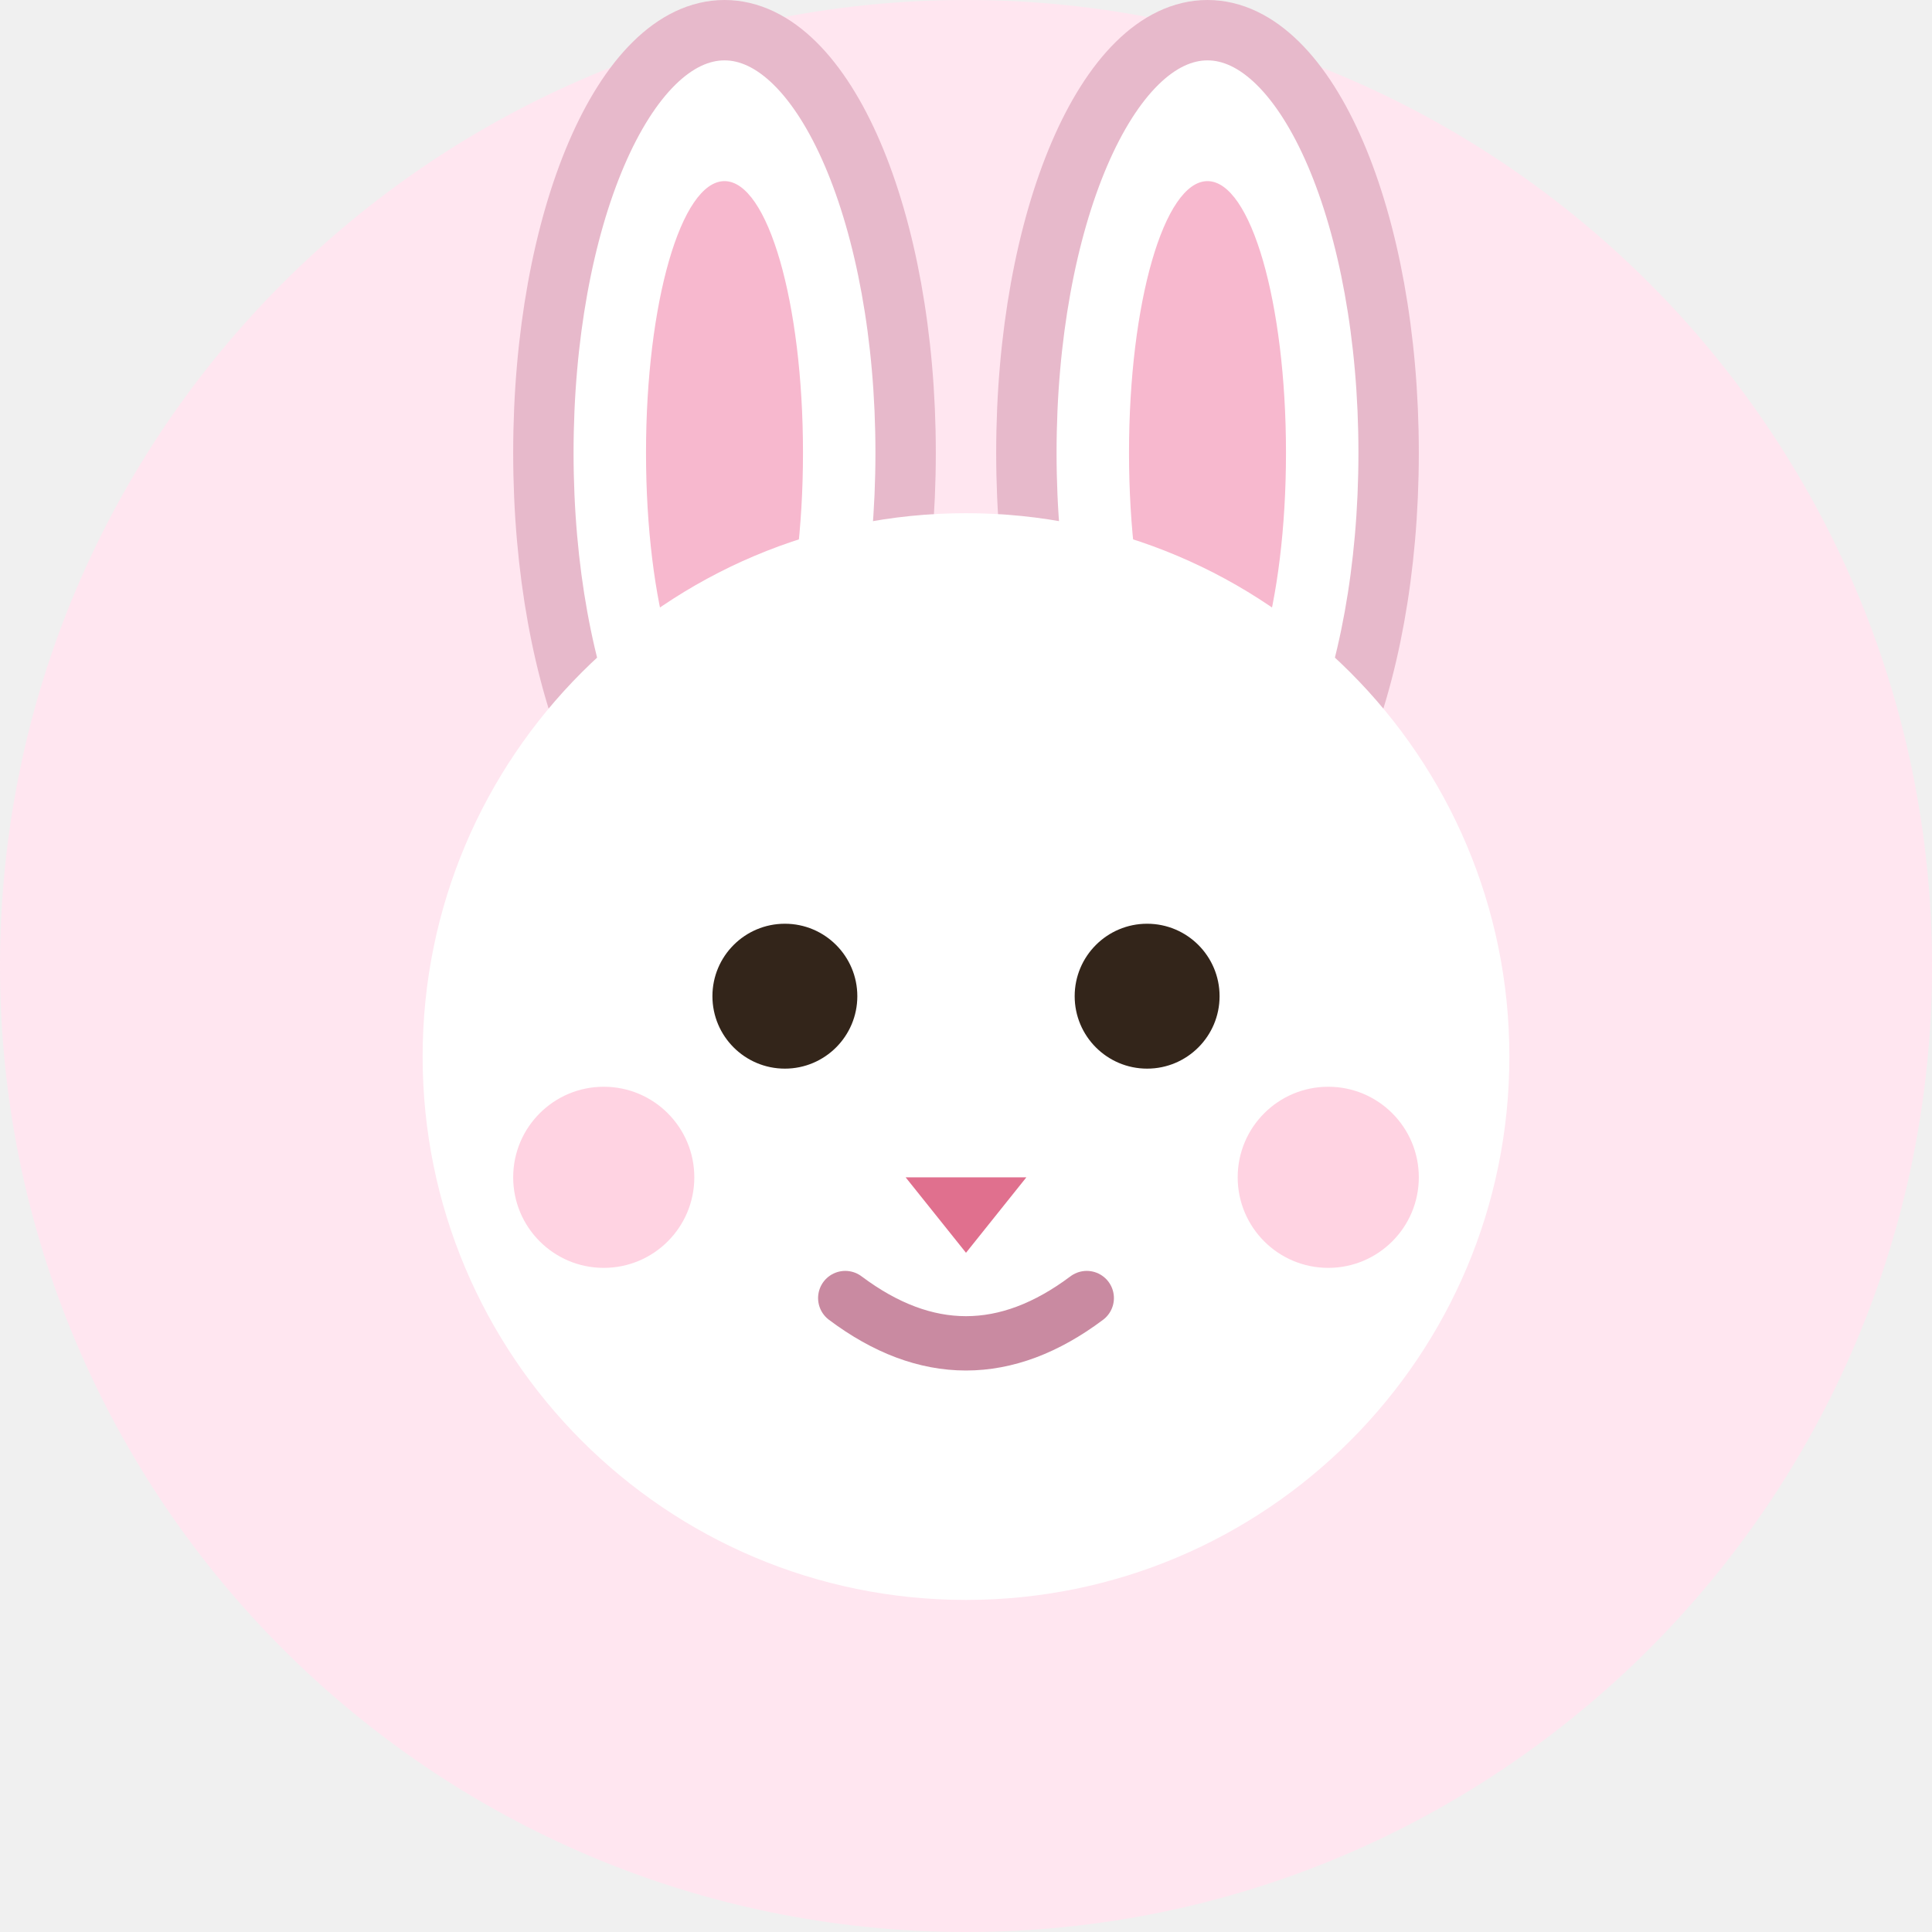
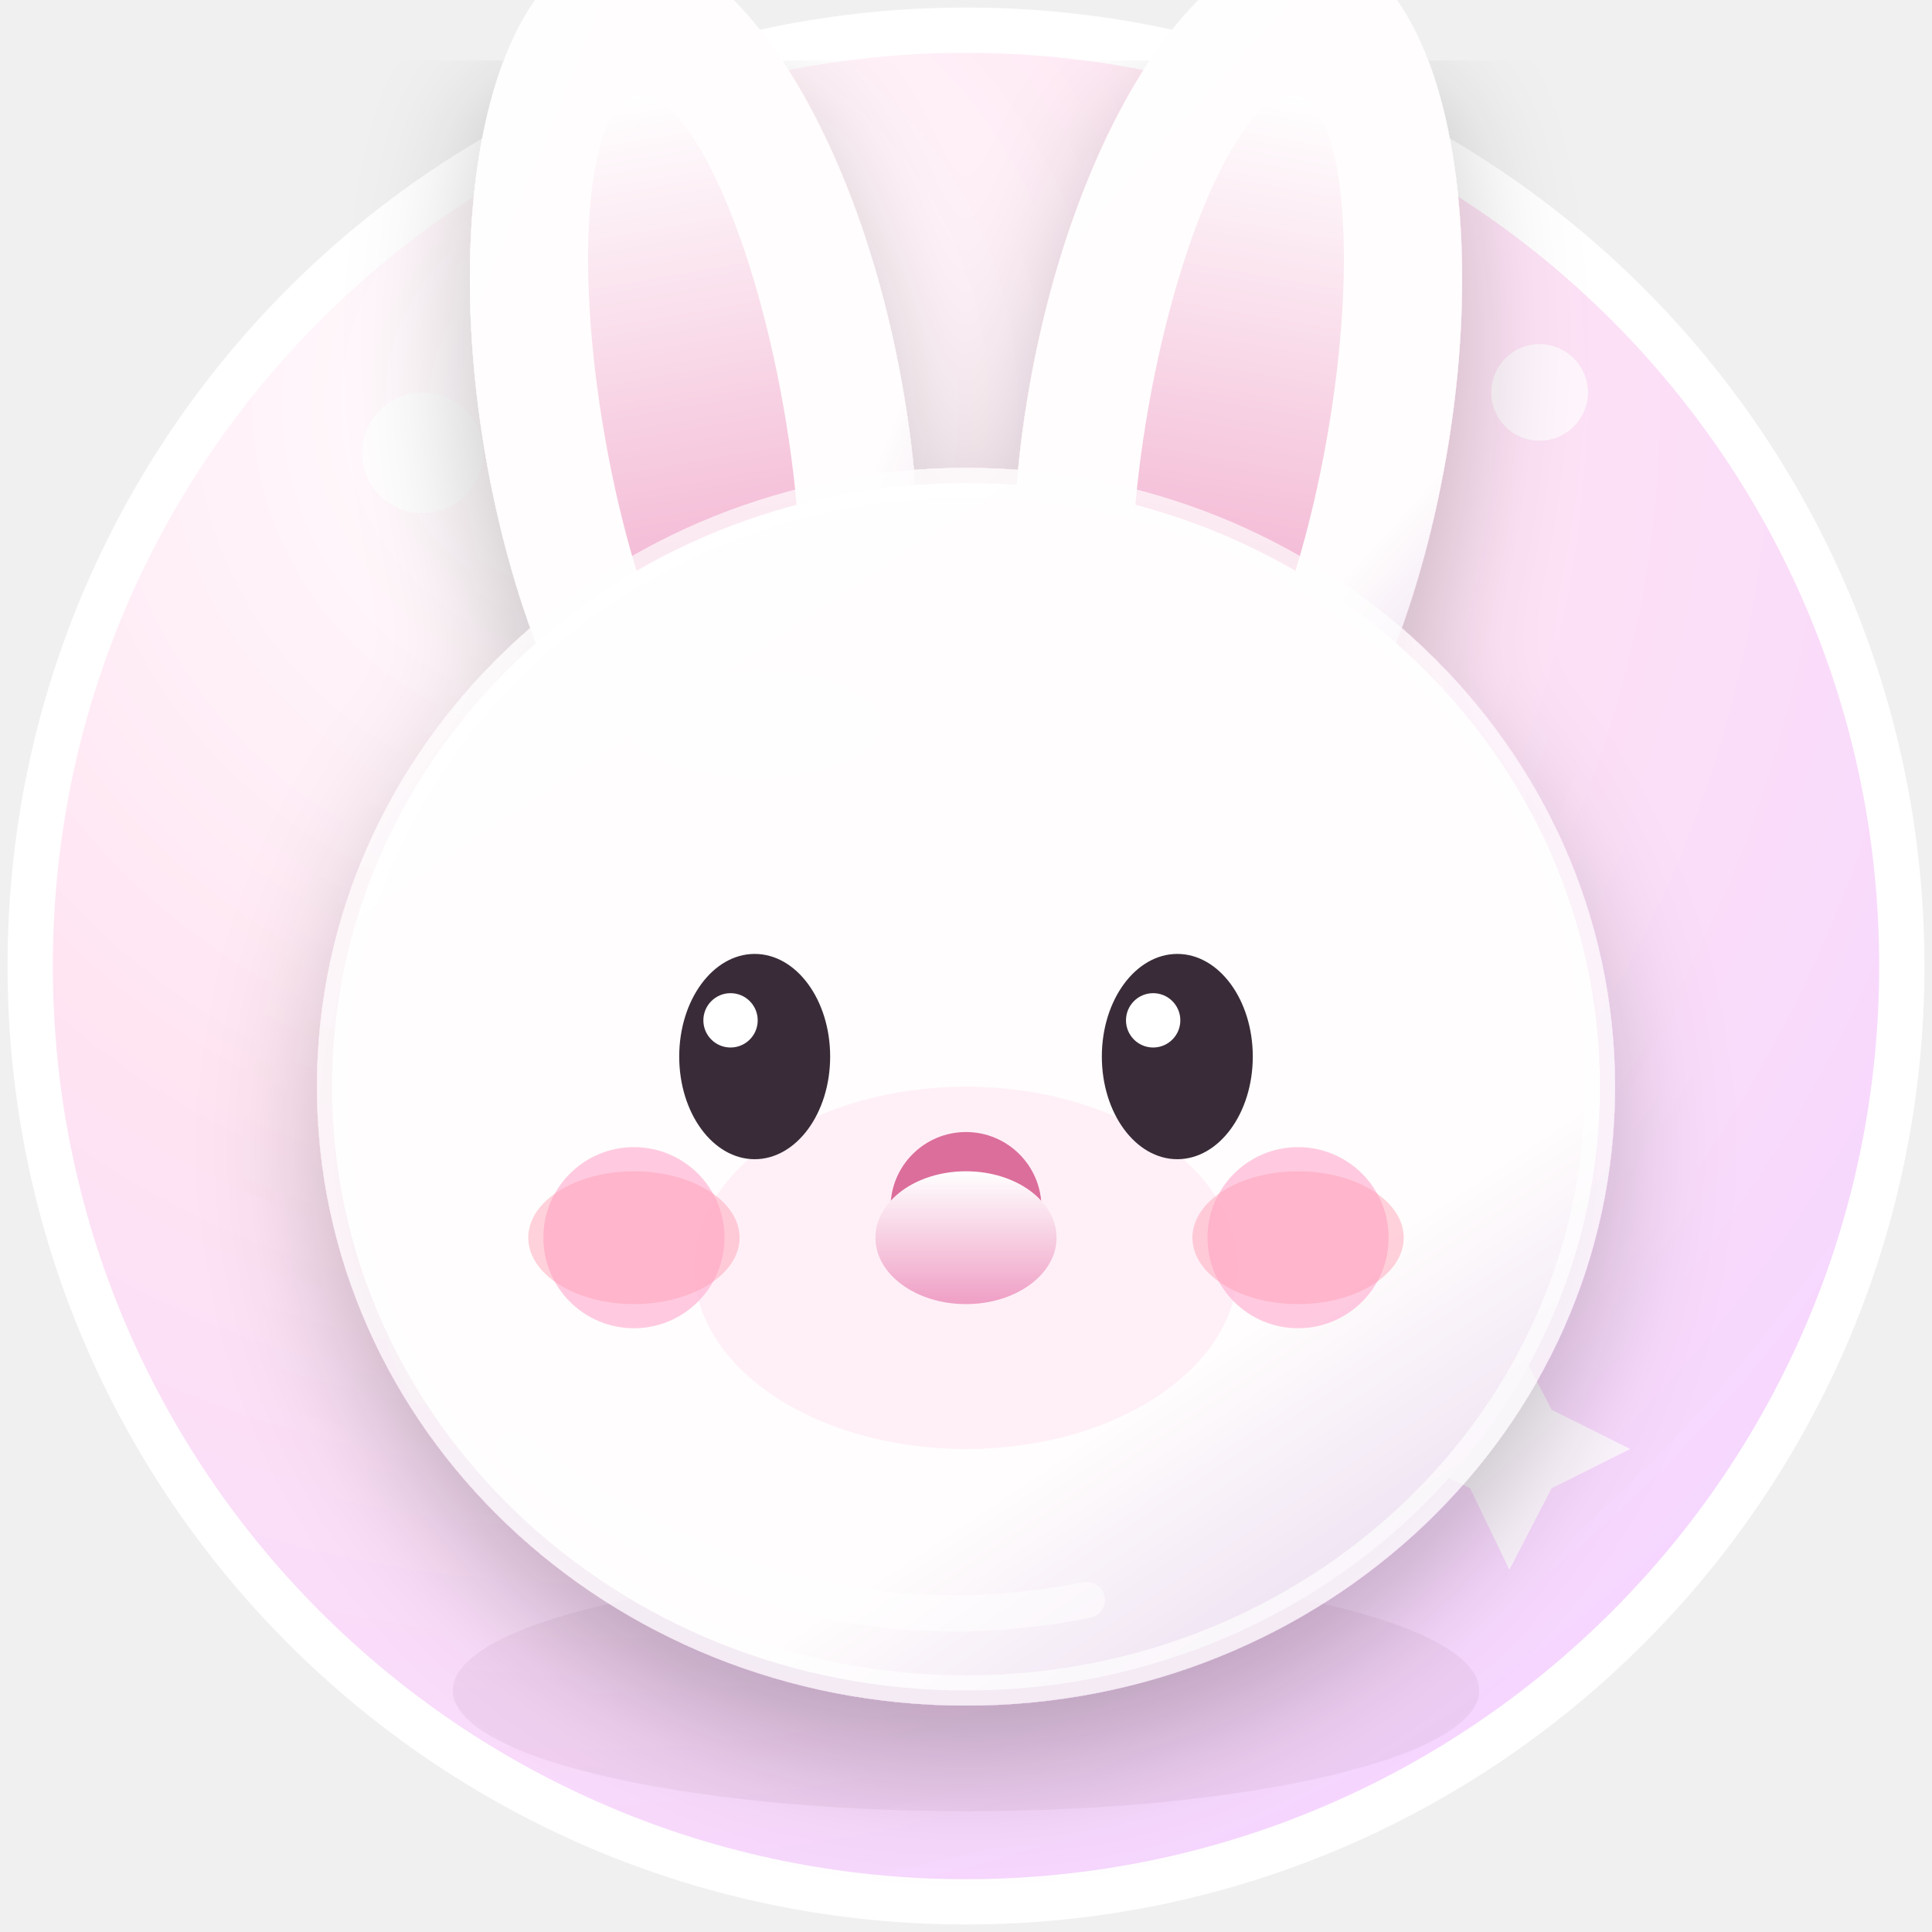
<svg xmlns="http://www.w3.org/2000/svg" viewBox="0 0 64 64" role="img" aria-label="Thỏ trắng">
-   <circle cx="32" cy="32" r="32" fill="#ffe6f0" />
-   <ellipse cx="24" cy="15" rx="6" ry="14" fill="#fff" stroke="#e7b9cb" stroke-width="2" />
-   <ellipse cx="40" cy="15" rx="6" ry="14" fill="#fff" stroke="#e7b9cb" stroke-width="2" />
-   <ellipse cx="24" cy="15" rx="2.6" ry="9" fill="#f7b8ce" />
-   <ellipse cx="40" cy="15" rx="2.6" ry="9" fill="#f7b8ce" />
-   <circle cx="32" cy="35" r="18" fill="#fff" />
-   <circle cx="26" cy="33" r="2.4" fill="#33251a" />
-   <circle cx="38" cy="33" r="2.4" fill="#33251a" />
-   <path d="M30 39h4l-2 2.5z" fill="#e0708e" />
-   <path d="M28 43q4 3 8 0" stroke="#c98aa1" stroke-width="1.8" fill="none" stroke-linecap="round" />
-   <circle cx="20" cy="39" r="3" fill="#ffd3e2" />
-   <circle cx="44" cy="39" r="3" fill="#ffd3e2" />
+   <defs>
+     <radialGradient id="bg" cx="30%" cy="20%" r="85%">
+       <stop stop-color="#fff" />
+       <stop offset=".48" stop-color="#ffe5f2" />
+       <stop offset="1" stop-color="#f6d6ff" />
+     </radialGradient>
+     <linearGradient id="fur" x1=".15" y1="0" x2=".85" y2="1">
+       <stop stop-color="#fff" />
+       <stop offset=".24" stop-color="#fffdfd" />
+       <stop offset=".74" stop-color="#fffdfd" />
+       <stop offset="1" stop-color="#e8d7ee" />
+     </linearGradient>
+     <linearGradient id="fur2" x1="0" y1="0" x2="1" y2="1">
+       <stop stop-color="#fffdfd" />
+       <stop offset="1" stop-color="#e8d7ee" />
+     </linearGradient>
+     <linearGradient id="inner" x1="0" y1="0" x2="0" y2="1">
+       <stop stop-color="#fff" />
+       <stop offset="1" stop-color="#ef9fc5" />
+     </linearGradient>
+     <linearGradient id="skin" x1="0" y1="0" x2="1" y2="1">
+       <stop stop-color="#fff0d8" />
+       <stop offset=".55" stop-color="#ffd8b9" />
+       <stop offset="1" stop-color="#e99e91" />
+     </linearGradient>
+     <linearGradient id="gold" x1="0" y1="0" x2="0" y2="1">
+       <stop stop-color="#fff4a8" />
+       <stop offset=".5" stop-color="#ffca4f" />
+       <stop offset="1" stop-color="#e79531" />
+     </linearGradient>
+     <filter id="softShadow" x="-30%" y="-25%" width="160%" height="170%">
+       <feGaussianBlur in="SourceAlpha" stdDeviation="2" />
+       <feOffset dy="2" />
+       <feComponentTransfer>
+         <feFuncA type="linear" slope=".22" />
+       </feComponentTransfer>
+       <feMerge>
+         <feMergeNode />
+         <feMergeNode in="SourceGraphic" />
+       </feMerge>
+     </filter>
+     <radialGradient id="shine">
+       <stop stop-color="#fff" stop-opacity=".62" />
+       <stop offset="1" stop-color="#fff" stop-opacity="0" />
+     </radialGradient>
+   </defs>
+   <circle cx="32" cy="32" r="31" fill="url(#bg)" stroke="#ffffff" stroke-width="1.5" />
+   <circle cx="14" cy="15" r="2" fill="#fff" opacity=".8" />
+   <circle cx="51" cy="13" r="1.6" fill="#fff" opacity=".7" />
+   <path d="m50 44 1.4 2.7 2.6 1.3-2.6 1.3-1.4 2.7-1.3-2.7-2.7-1.3 2.7-1.3z" fill="#fff" opacity=".75" />
+   <ellipse cx="32" cy="56" rx="17" ry="4" fill="#a783a2" opacity=".12" />
+   <g filter="url(#softShadow)">
+     <g fill="url(#fur)">
+       <ellipse cx="23" cy="14" rx="7" ry="16" transform="rotate(-10 23 14)" />
+       <ellipse cx="41" cy="14" rx="7" ry="16" transform="rotate(10 41 14)" />
+       <ellipse cx="23" cy="14" rx="3" ry="11" transform="rotate(-10 23 14)" fill="url(#inner)" />
+       <ellipse cx="41" cy="14" rx="3" ry="11" transform="rotate(10 41 14)" fill="url(#inner)" />
+     </g>
+     <ellipse cx="32" cy="36" rx="21" ry="20" fill="url(#fur)" stroke="#ffffffaa" stroke-width="1" />
+     <ellipse cx="32" cy="42" rx="9" ry="6" fill="#fff0f7" />
+     <circle cx="32" cy="40" r="2.5" fill="#dc6e9b" />
+     <circle cx="21" cy="41" r="3" fill="#ffb5d4" opacity=".7" />
+     <circle cx="43" cy="41" r="3" fill="#ffb5d4" opacity=".7" />
+   </g>
+   <ellipse cx="25" cy="35" rx="2.5" ry="3.4" fill="#392c38" />
+   <ellipse cx="39" cy="35" rx="2.5" ry="3.4" fill="#392c38" />
+   <circle cx="24.2" cy="33.8" r=".9" fill="#fff" />
+   <circle cx="38.2" cy="33.8" r=".9" fill="#fff" />
+   <ellipse cx="21" cy="41" rx="3.5" ry="2.2" fill="#ff9eb2" opacity=".46" />
+   <ellipse cx="43" cy="41" rx="3.5" ry="2.2" fill="#ff9eb2" opacity=".46" />
+   <ellipse cx="32" cy="41" rx="3" ry="2.2" fill="url(#inner)" stroke="${c.dark}" stroke-opacity=".25" stroke-width=".7" />
+   <path d="M32 43q0 3-3 3m3-3q0 3 3 3" fill="none" stroke="${c.dark}" stroke-width="1.2" stroke-linecap="round" />
+   <ellipse cx="25" cy="24" rx="7" ry="3" fill="url(#shine)" />
+   <path d="M17 48q9 7 19 5" fill="none" stroke="#fff" stroke-opacity=".5" stroke-width="1.2" stroke-linecap="round" />
</svg>
